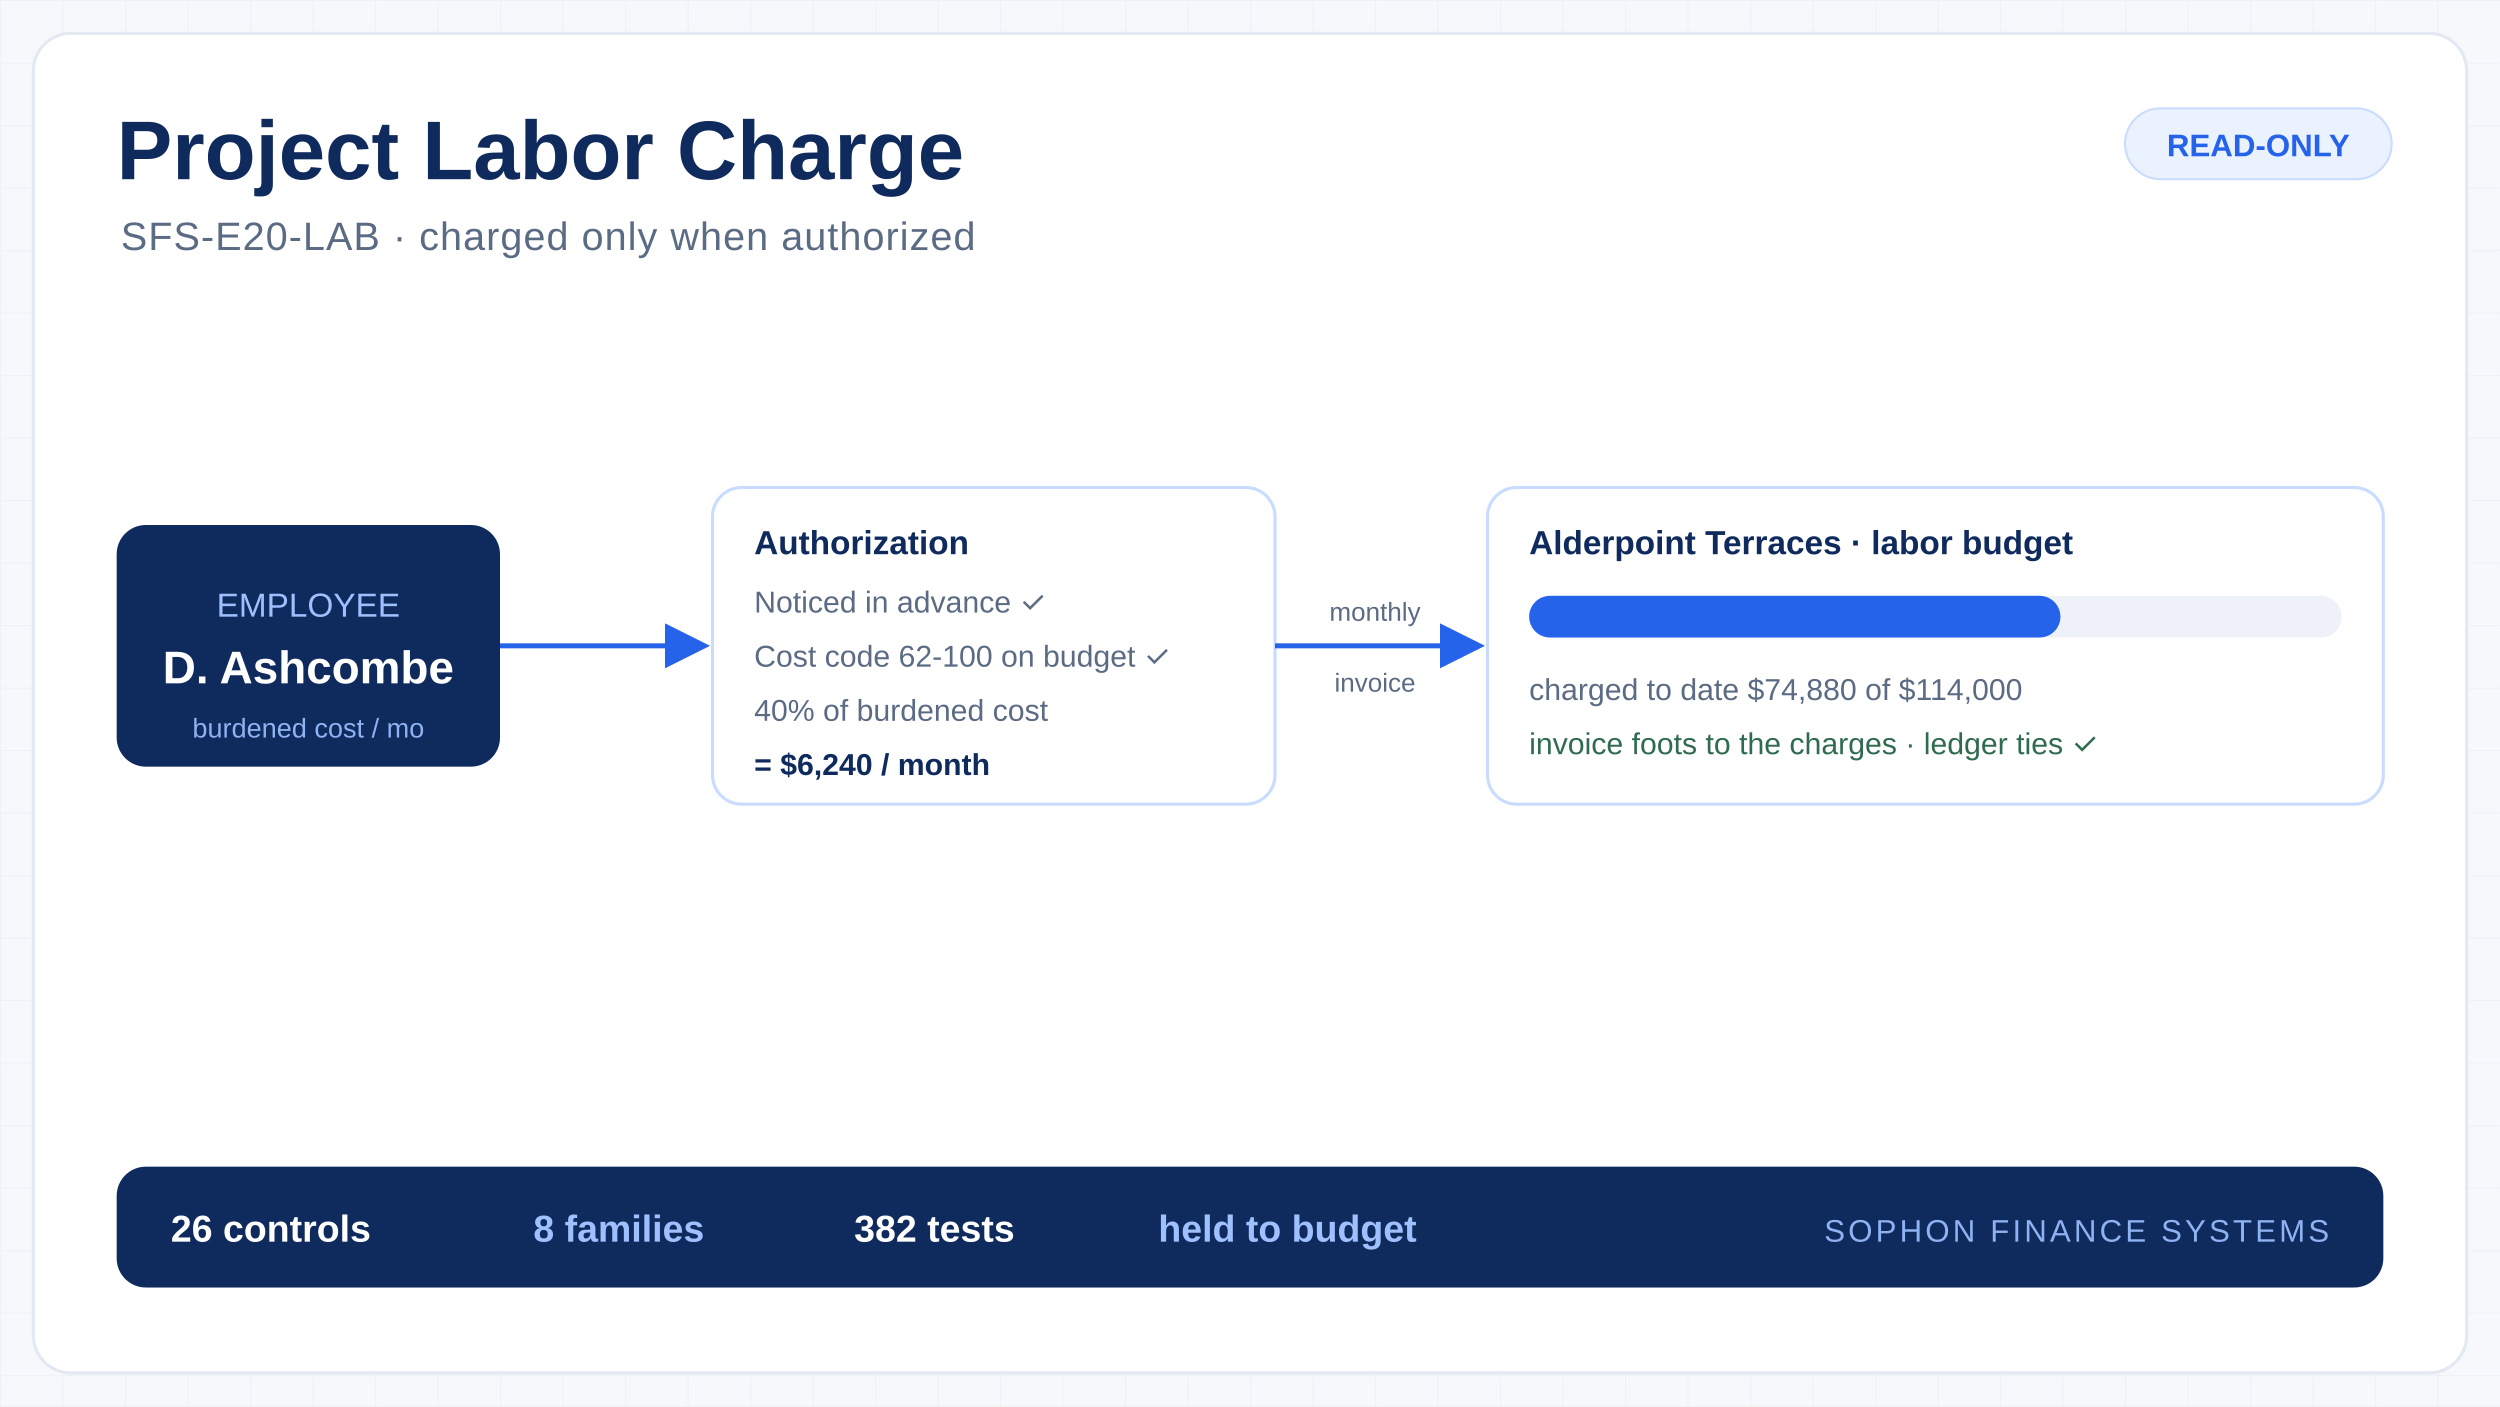
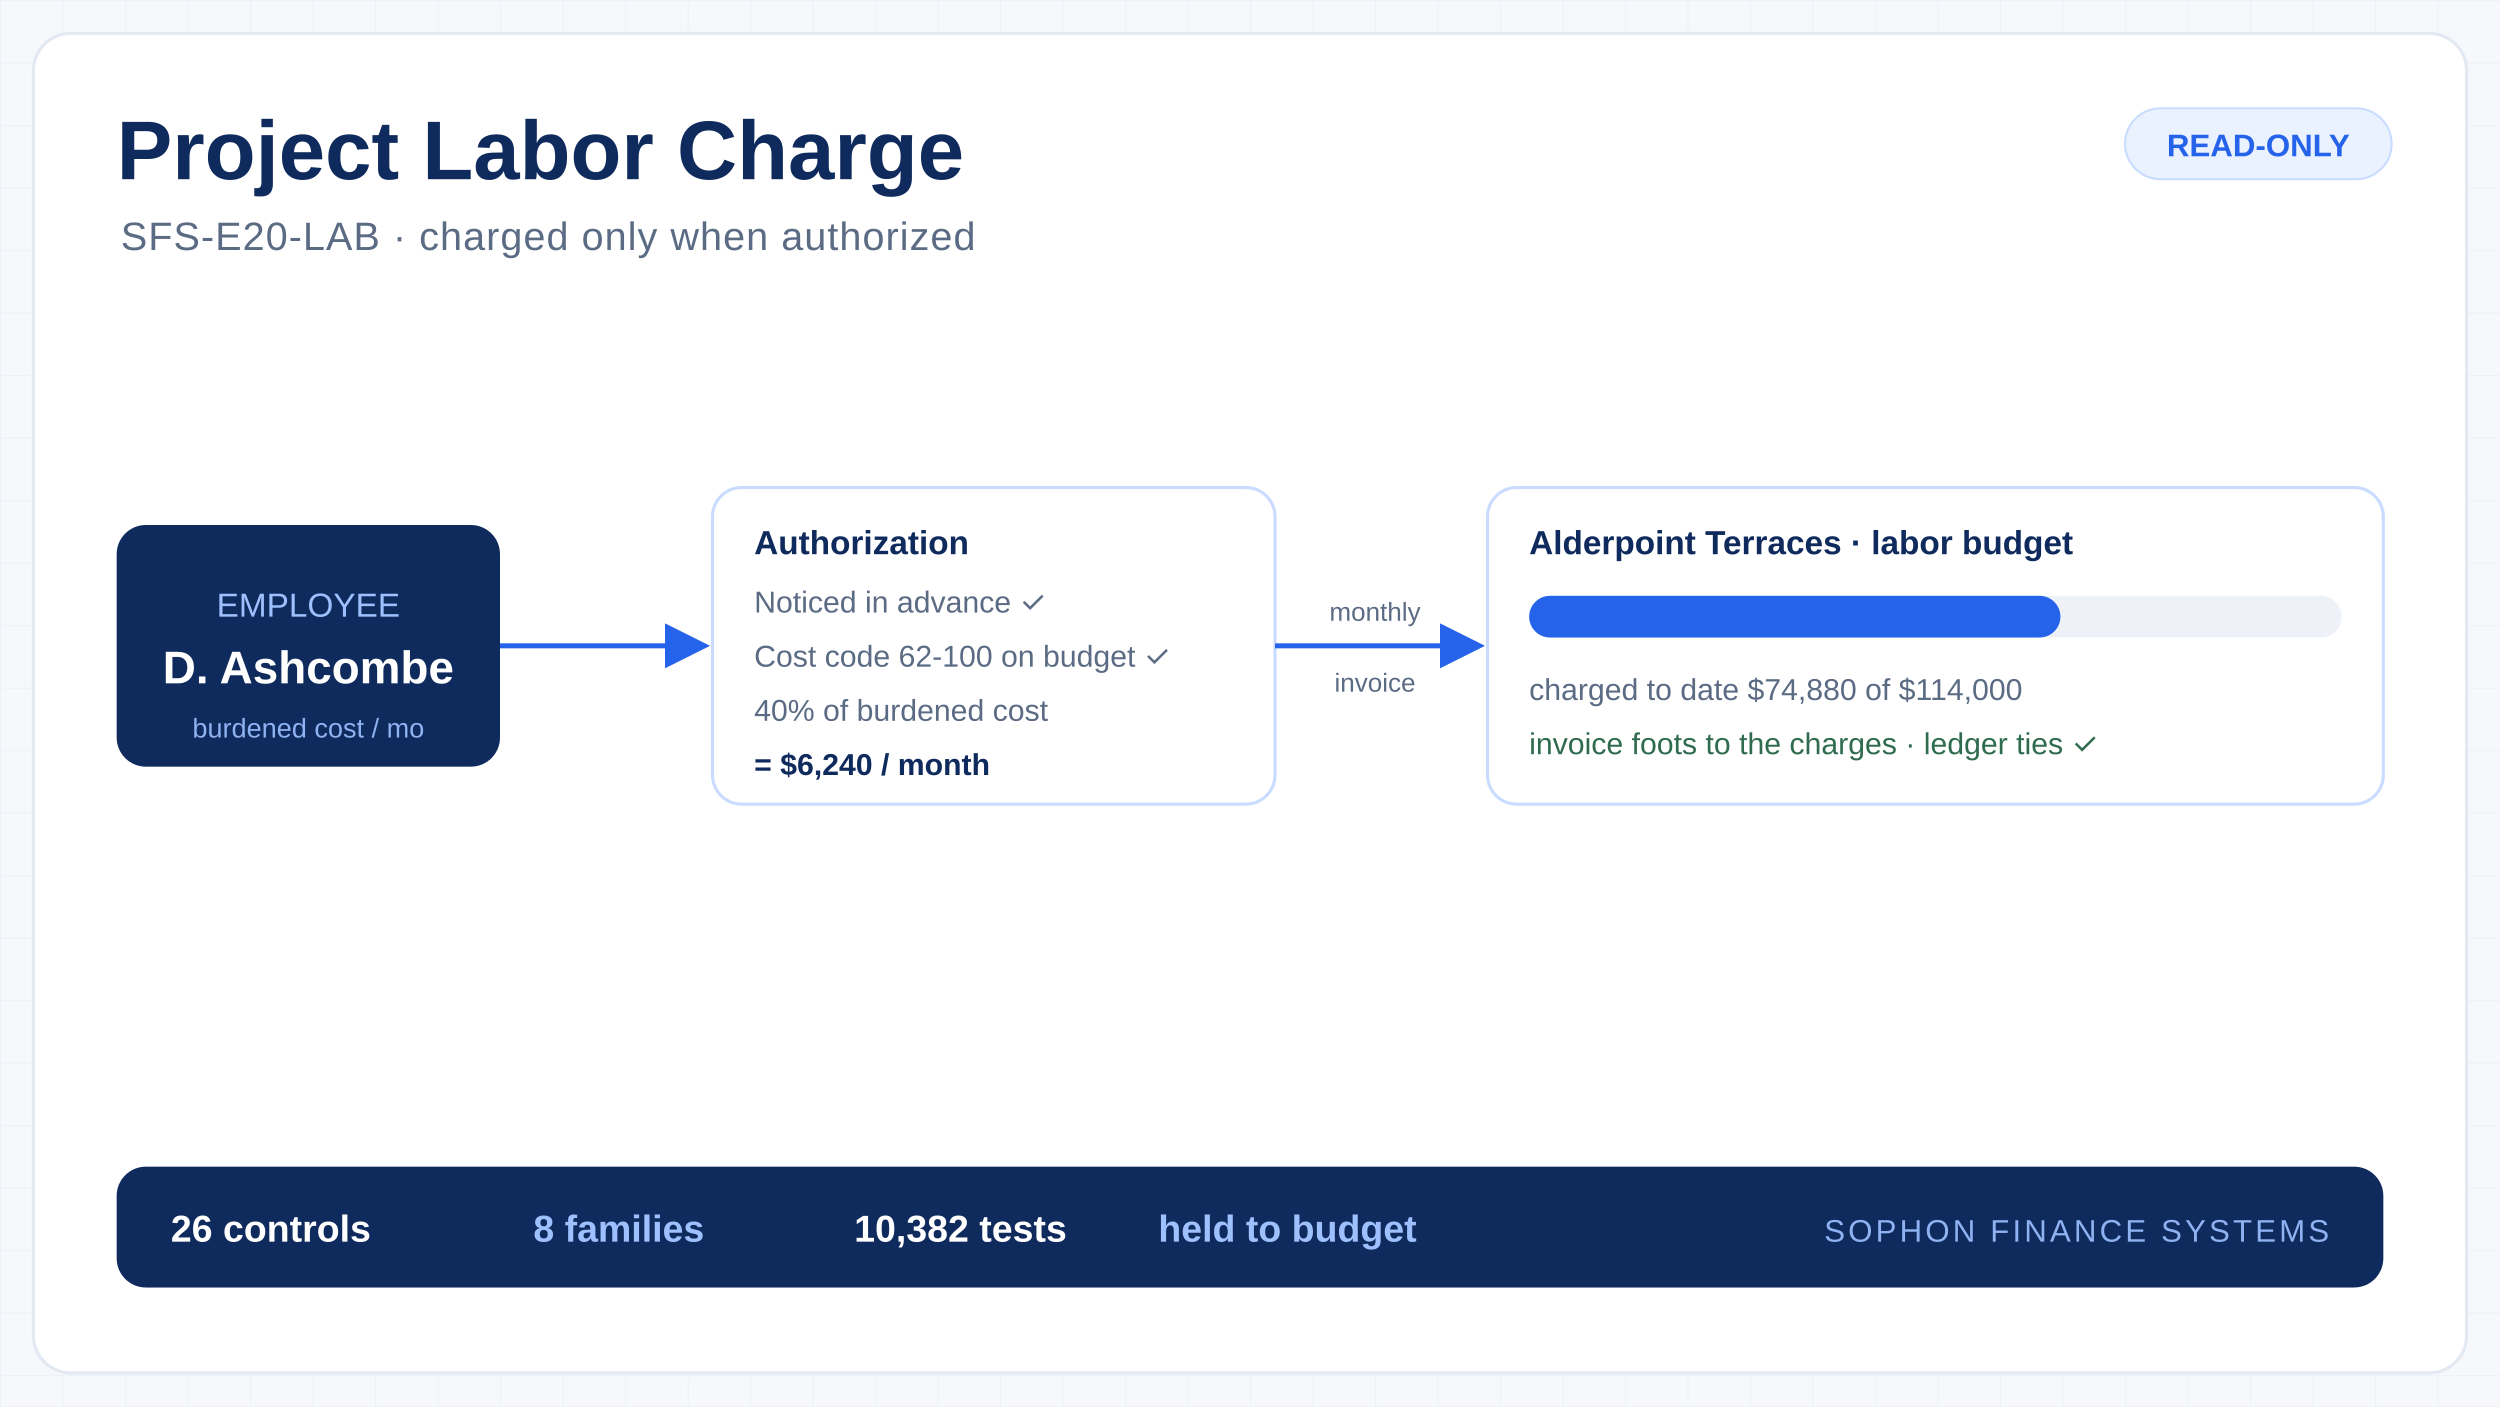
<svg xmlns="http://www.w3.org/2000/svg" viewBox="0 0 1200 675" width="1200" height="675" font-family="'Segoe UI',system-ui,-apple-system,Arial,sans-serif" role="img" aria-label="Project Labor Charge engine tile: an employee charged to a project only through an advance authorization, the monthly charge re-derived and held inside the labor budget.">
  <defs>
    <pattern id="grid-lab" width="30" height="30" patternUnits="userSpaceOnUse">
      <path d="M30 0H0V30" fill="none" stroke="#eef2f8" stroke-width="1" />
    </pattern>
    <marker id="arw-lab" markerWidth="9" markerHeight="9" refX="7" refY="4.5" orient="auto">
      <path d="M0 0L9 4.5L0 9Z" fill="#2563eb" />
    </marker>
  </defs>
  <rect width="1200" height="675" fill="#f6f8fb" />
  <rect width="1200" height="675" fill="url(#grid-lab)" />
  <rect x="16" y="16" width="1168" height="643" rx="18" fill="#ffffff" stroke="#e3e9f2" stroke-width="1.5" />
  <text x="56" y="86" font-size="40" font-weight="700" fill="#0f2a5c">Project Labor Charge</text>
  <text x="58" y="120" font-size="19" fill="#5b6b84" letter-spacing="0.5">SFS-E20-LAB · charged only when authorized</text>
  <rect x="1020" y="52" width="128" height="34" rx="17" fill="#eaf1ff" stroke="#c9dcff" />
  <text x="1084" y="75" font-size="15" font-weight="600" fill="#2563eb" text-anchor="middle">READ-ONLY</text>
  <rect x="56" y="252" width="184" height="116" rx="14" fill="#0f2a5c" />
  <text x="148" y="296" font-size="16" fill="#9fc0ff" text-anchor="middle">EMPLOYEE</text>
  <text x="148" y="328" font-size="22" font-weight="700" fill="#ffffff" text-anchor="middle">D. Ashcombe</text>
  <text x="148" y="354" font-size="13" fill="#8fb2f2" text-anchor="middle">burdened cost / mo</text>
  <path d="M240 310H336" fill="none" stroke="#2563eb" stroke-width="2.4" marker-end="url(#arw-lab)" />
  <rect x="342" y="234" width="270" height="152" rx="14" fill="#ffffff" stroke="#c9dcff" stroke-width="1.5" />
  <text x="362" y="266" font-size="16" font-weight="700" fill="#0f2a5c">Authorization</text>
  <g font-size="14.5" fill="#5b6b84">
    <text x="362" y="294">Noticed in advance ✓</text>
    <text x="362" y="320">Cost code 62-100 on budget ✓</text>
    <text x="362" y="346">40% of burdened cost</text>
    <text x="362" y="372" fill="#0f2a5c" font-weight="700">= $6,240 / month</text>
  </g>
  <path d="M612 310H708" fill="none" stroke="#2563eb" stroke-width="2.4" marker-end="url(#arw-lab)" />
  <text x="660" y="298" font-size="12.5" fill="#5b6b84" text-anchor="middle">monthly</text>
  <text x="660" y="332" font-size="12.5" fill="#5b6b84" text-anchor="middle">invoice</text>
  <rect x="714" y="234" width="430" height="152" rx="14" fill="#ffffff" stroke="#c9dcff" stroke-width="1.5" />
  <text x="734" y="266" font-size="16" font-weight="700" fill="#0f2a5c">Alderpoint Terraces · labor budget</text>
  <rect x="734" y="286" width="390" height="20" rx="10" fill="#eef2f8" />
  <rect x="734" y="286" width="255" height="20" rx="10" fill="#2563eb" />
  <text x="734" y="336" font-size="14.5" fill="#5b6b84">charged to date $74,880 of $114,000</text>
  <text x="734" y="362" font-size="14.5" fill="#2f6b4f">invoice foots to the charges · ledger ties ✓</text>
  <rect x="56" y="560" width="1088" height="58" rx="14" fill="#0f2a5c" />
  <text x="82" y="596" font-size="18" font-weight="600" fill="#ffffff">26 controls</text>
  <text x="256" y="596" font-size="18" font-weight="600" fill="#9fc0ff">8 families</text>
-   <text x="410" y="596" font-size="18" font-weight="600" fill="#ffffff">382 tests</text>
+   <text x="410" y="596" font-size="18" font-weight="600" fill="#ffffff">10,382 tests</text>
  <text x="556" y="596" font-size="18" font-weight="600" fill="#9fc0ff">held to budget</text>
  <text x="1118" y="596" font-size="15" fill="#8fb2f2" text-anchor="end" letter-spacing="1.5">SOPHON FINANCE SYSTEMS</text>
</svg>
